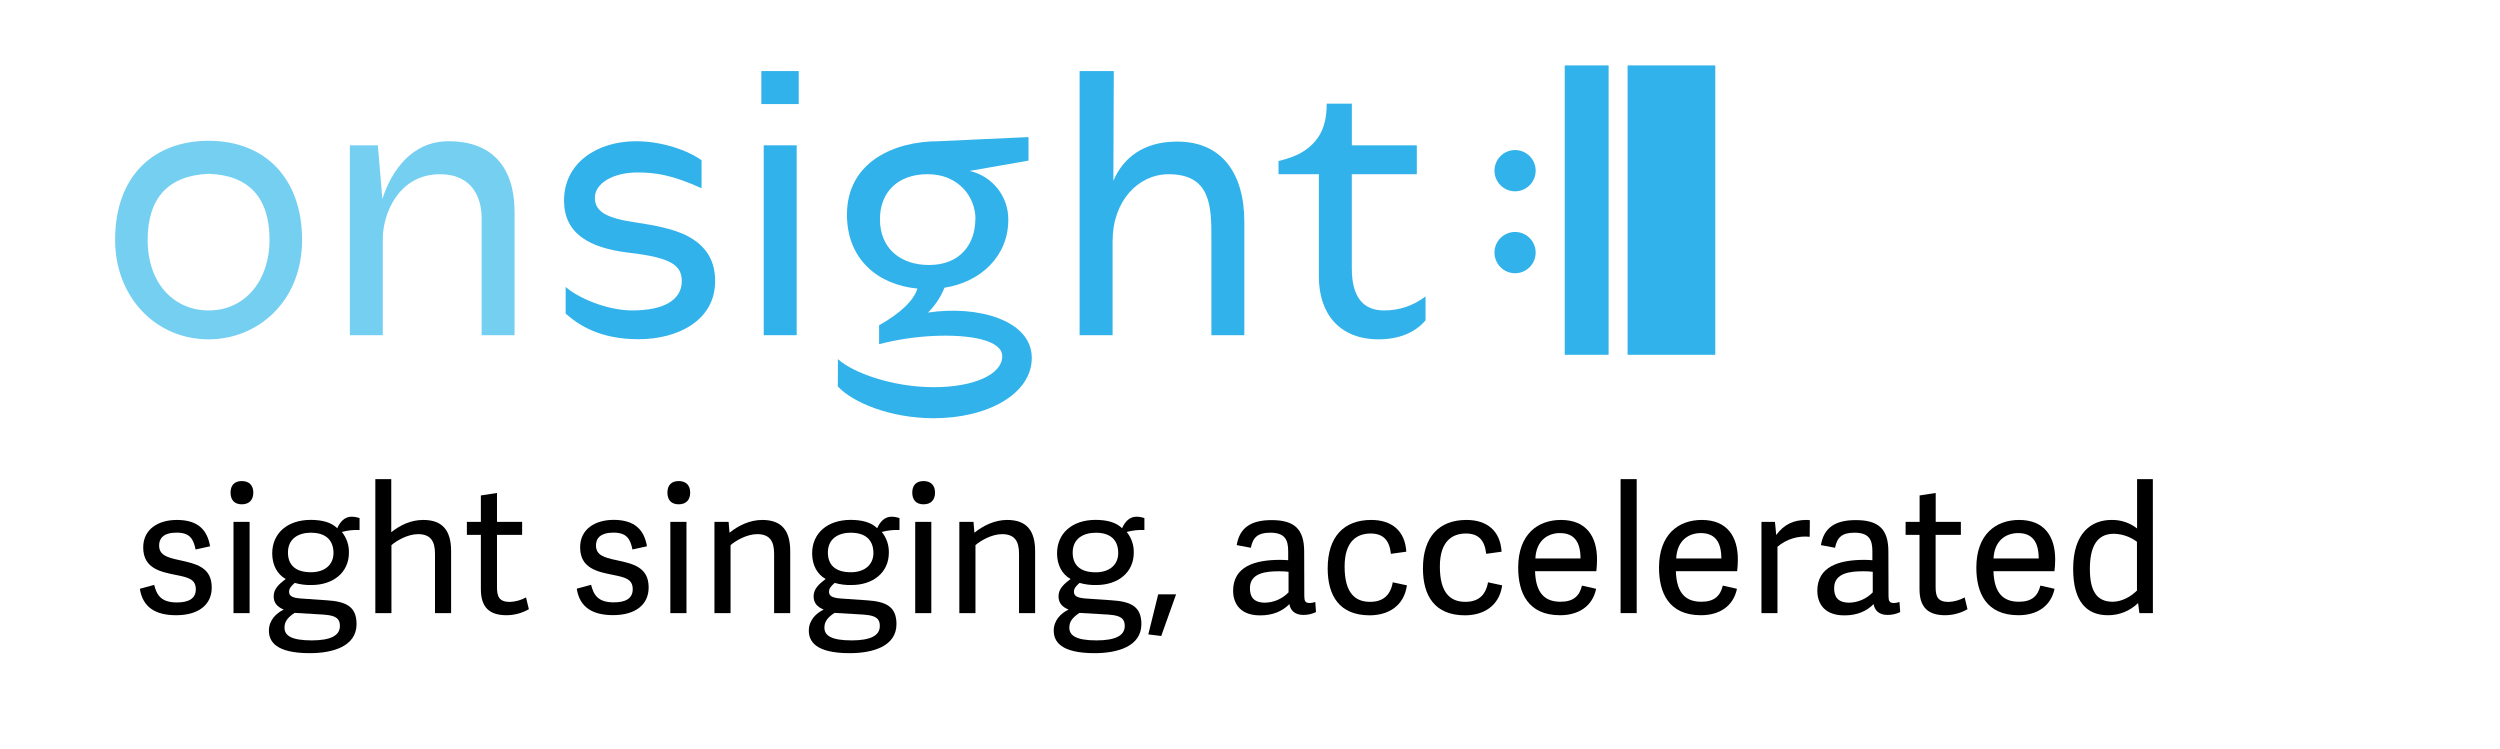
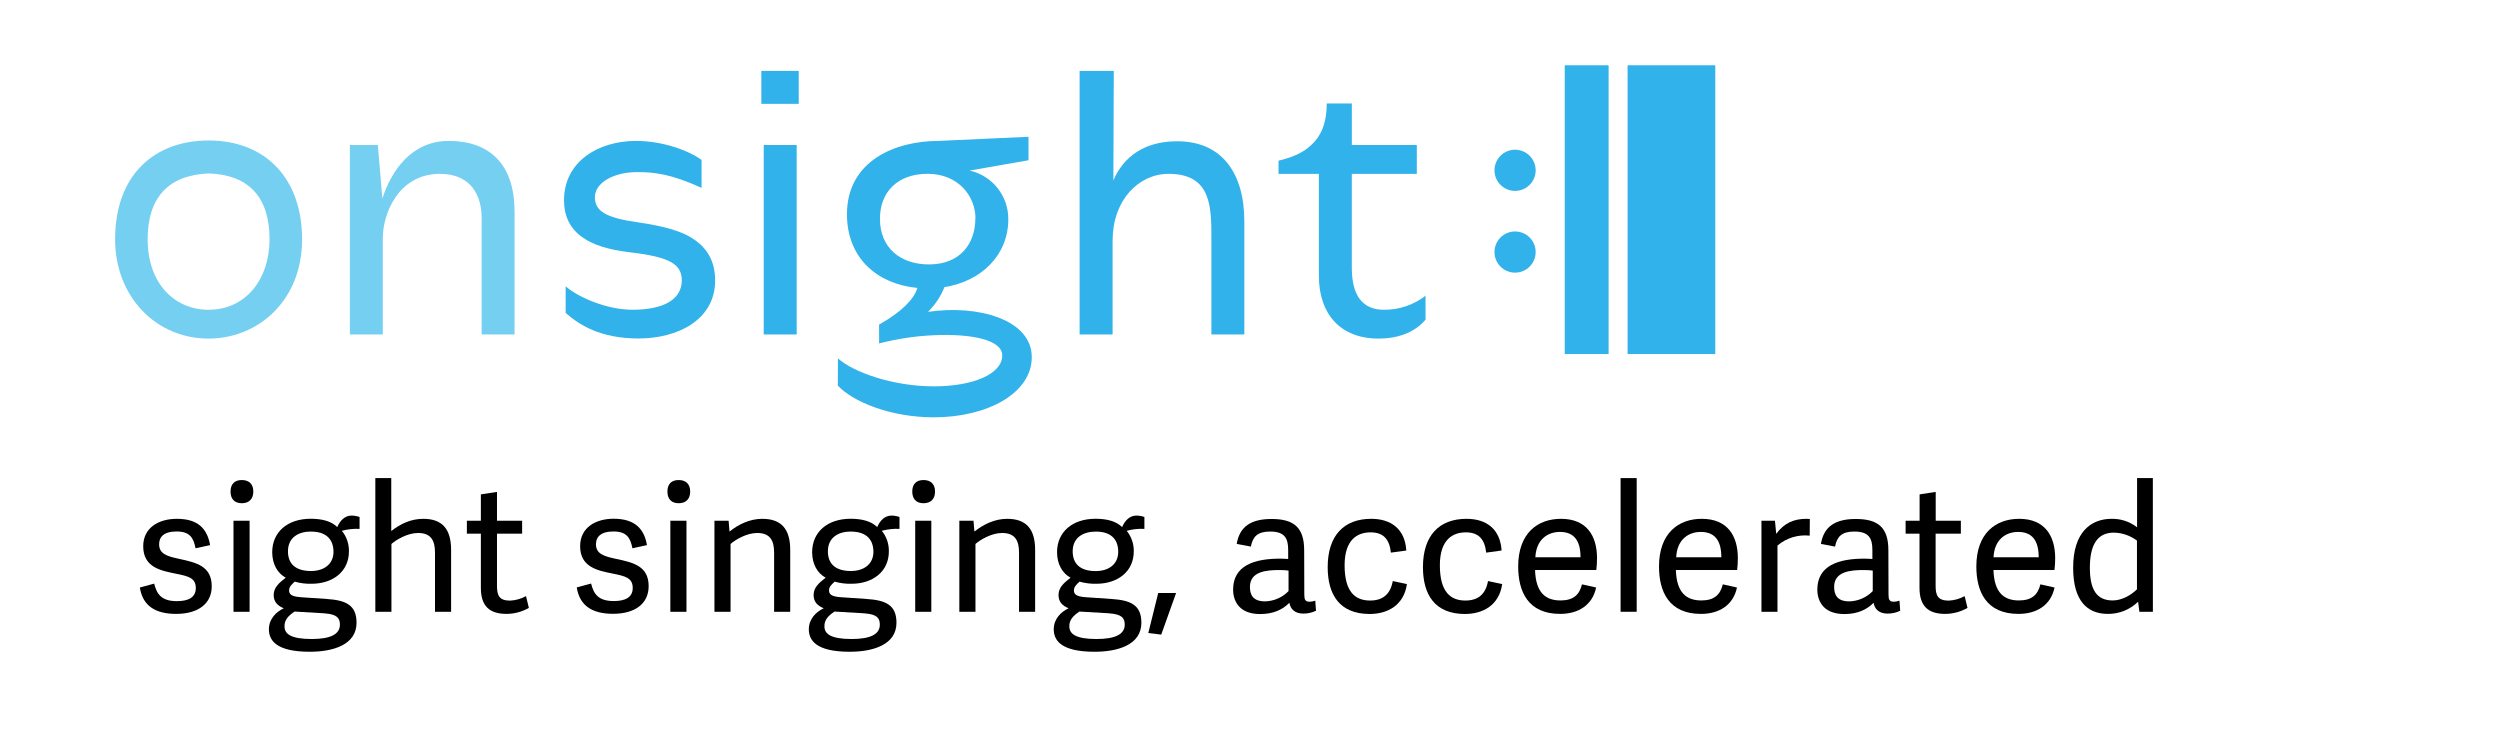
- <svg xmlns="http://www.w3.org/2000/svg" width="344" height="103" viewBox="0 0 344 103" fill="none">
-   <path opacity="0.8" d="M41.566 33.003C41.566 41.523 35.445 46.692 28.704 46.692C21.448 46.692 15.838 40.899 15.838 33.003C15.838 24.144 21.222 19.373 28.704 19.373C36.635 19.373 41.566 24.712 41.566 33.003ZM37.091 33.003C37.091 27.101 34.143 24.088 28.704 23.917C23.15 24.144 20.317 27.269 20.317 33.003C20.317 39.138 24.055 42.716 28.704 42.716C33.858 42.716 37.091 38.454 37.091 33.003Z" fill="#52C3EE" />
-   <path opacity="0.8" d="M48.14 19.997H51.993C52.219 22.498 52.39 24.939 52.613 27.381C53.853 23.52 56.642 19.432 61.738 19.432C67.403 19.432 70.803 22.669 70.803 29.198V46.123H66.272V29.993C66.272 27.198 64.97 23.973 60.55 23.973C54.77 23.973 52.672 29.54 52.672 32.832V46.123H48.14V19.997Z" fill="#52C3EE" />
-   <path d="M96.535 22.054V25.905C92.453 24.042 90.132 23.731 87.692 23.731C84.407 23.731 81.856 25.209 81.856 27.194C81.856 29.058 83.272 30.037 87.807 30.661C90.073 30.999 92.397 31.456 94.266 32.307C96.702 33.5 98.404 35.373 98.404 38.669C98.404 44.12 93.246 46.676 87.866 46.676C82.541 46.676 79.649 44.744 77.836 43.154V39.479C79.311 40.84 83.335 42.716 87.017 42.716C91.325 42.716 93.761 41.296 93.817 38.74C93.817 36.525 92.456 35.444 86.45 34.764C83.731 34.422 81.689 33.798 80.216 32.776C78.459 31.583 77.61 29.822 77.61 27.608C77.61 22.327 82.259 19.432 87.528 19.432C91.151 19.432 94.722 20.737 96.535 22.054Z" fill="#31B2EA" />
-   <path d="M109.906 14.319H104.761V9.778H109.906V14.319ZM105.089 19.997H109.624V46.123H105.089V19.997Z" fill="#31B2EA" />
-   <path d="M115.299 49.416C117.338 51.279 122.778 53.277 128.503 53.277C133.886 53.277 137.909 51.575 137.909 49.018C137.909 46.803 133.49 46.008 128.558 46.223C125.994 46.335 123.449 46.716 120.965 47.359V44.76C124.083 42.998 125.781 41.237 126.234 39.706C120.794 39.193 116.542 35.668 116.542 29.54C116.542 22.156 123.23 19.432 129.122 19.432C133.26 19.261 137.395 19.035 141.52 18.864V22.1C138.802 22.554 136.136 23.066 133.418 23.52C134.935 23.861 136.29 24.711 137.258 25.93C138.227 27.148 138.75 28.662 138.743 30.22C138.743 35.218 135.005 38.796 129.959 39.591C129.445 40.873 128.674 42.036 127.694 43.008C134.494 41.986 141.973 44.03 141.973 49.254C141.973 54.196 135.91 57.548 128.487 57.548C122.48 57.548 117.329 55.373 115.283 53.174L115.299 49.416ZM134.227 30.158C134.227 26.977 131.788 23.967 127.653 23.967C123.46 23.967 121.079 26.523 121.079 30.158C121.079 34.196 123.912 36.463 127.824 36.463C132.234 36.469 134.205 33.459 134.205 30.164L134.227 30.158Z" fill="#31B2EA" />
-   <path d="M171.219 46.123H166.688V32.891C166.688 28.518 166.688 23.973 160.799 23.973C156.664 23.973 153.093 27.608 153.093 33.174V46.123H148.553V9.781H153.258L153.199 24.887C154.615 21.535 157.507 19.606 161.53 19.491C168.104 19.264 171.219 23.865 171.219 30.509V46.123Z" fill="#31B2EA" />
-   <path d="M175.924 23.973V22.156C178.53 21.535 179.891 20.681 180.967 19.432C182.042 18.183 182.557 16.534 182.557 14.264H186.013V19.997H194.954V23.973H186.009V36.923C186.009 40.84 187.541 42.716 190.429 42.716C192.5 42.734 194.516 42.054 196.154 40.784V44.076C194.682 45.837 192.357 46.692 189.695 46.692C184.367 46.692 181.478 43.225 181.478 38.06V23.973H175.924Z" fill="#31B2EA" />
-   <path d="M28.912 75.169L26.912 75.61C26.621 74.169 26.131 73.29 24.306 73.29C22.48 73.29 21.894 74.094 21.894 75.048C21.894 76.343 22.917 76.706 24.684 77.073C26.965 77.576 29.135 78.039 29.135 80.847C29.135 83.242 27.275 84.655 24.238 84.655C21.364 84.655 19.632 83.534 19.244 81.018L21.216 80.48C21.557 81.825 22.118 82.897 24.337 82.897C25.846 82.897 26.943 82.434 26.943 81.092C26.943 79.701 25.921 79.455 24.213 79.114C22.167 78.698 19.706 78.26 19.706 75.327C19.706 72.79 21.801 71.544 24.337 71.544C27.303 71.544 28.515 72.96 28.912 75.169Z" fill="black" />
-   <path d="M33.272 69.394C32.274 69.394 31.723 68.808 31.723 67.782C31.723 66.757 32.284 66.195 33.272 66.195C34.261 66.195 34.856 66.757 34.856 67.782C34.856 68.808 34.27 69.394 33.272 69.394ZM34.345 84.363H32.129V71.811H34.345V84.363Z" fill="black" />
-   <path d="M46.405 72.684C46.795 71.783 47.452 71.097 48.379 71.097C48.753 71.101 49.124 71.167 49.476 71.292V72.929C48.655 72.891 47.834 72.981 47.04 73.197C47.689 73.995 48.034 74.999 48.013 76.029C48.013 78.862 45.748 80.499 42.871 80.499C42.09 80.522 41.31 80.423 40.559 80.207C40.218 80.518 39.778 80.89 39.778 81.403C39.778 81.915 40.045 82.257 41.387 82.353L44.967 82.599C47.552 82.77 49.061 83.406 49.061 85.873C49.061 88.948 45.773 89.876 42.63 89.876C37.95 89.876 37.001 88.264 37.001 86.77C37.001 85.354 37.999 84.379 39.022 83.891V83.866C38.17 83.524 37.658 82.962 37.658 82.058C37.658 80.984 38.439 80.35 39.316 79.667C38.17 79.045 37.457 77.763 37.457 76.15C37.457 73.389 39.527 71.535 42.769 71.535C44.322 71.544 45.577 71.861 46.405 72.684ZM44.675 84.577L40.535 84.332C39.583 84.969 39.146 85.528 39.146 86.36C39.146 87.41 39.998 88.118 42.896 88.118C45.481 88.118 46.773 87.459 46.77 86.14C46.77 85.242 46.38 84.705 44.675 84.584V84.577ZM42.816 73.296C41.086 73.296 39.623 74.1 39.623 76.029C39.623 77.666 40.575 78.741 42.791 78.741C44.62 78.741 45.89 77.766 45.89 76.079C45.872 74.206 44.7 73.305 42.8 73.305L42.816 73.296Z" fill="black" />
-   <path d="M62.072 84.363H59.856V76.185C59.856 74.448 59.236 73.498 57.516 73.498C56.078 73.498 54.519 74.43 53.862 75.01V84.363H51.646V65.928H53.837V73.228C55.055 72.277 56.493 71.544 58.248 71.544C60.904 71.544 62.072 73.01 62.072 75.84V84.363Z" fill="black" />
-   <path d="M72.772 83.826C71.837 84.364 70.778 84.65 69.7 84.655C67.36 84.655 66.167 83.583 66.167 81.067V73.594H64.242V71.811H66.167V68.174L68.386 67.832V71.811H71.845V73.594H68.386V80.775C68.386 82.093 68.677 82.826 70.187 82.826C70.956 82.787 71.706 82.575 72.381 82.204L72.772 83.826Z" fill="black" />
-   <path d="M89.022 75.169L87.026 75.61C86.731 74.169 86.245 73.29 84.419 73.29C82.594 73.29 82.005 74.094 82.005 75.048C82.005 76.343 83.028 76.706 84.794 77.073C87.085 77.564 89.254 78.026 89.254 80.835C89.254 83.229 87.395 84.643 84.357 84.643C81.481 84.643 79.751 83.521 79.361 81.005L81.335 80.468C81.676 81.813 82.237 82.885 84.453 82.885C85.966 82.885 87.063 82.422 87.063 81.08C87.063 79.688 86.037 79.443 84.332 79.101C82.287 78.685 79.826 78.247 79.826 75.315C79.826 72.777 81.921 71.532 84.453 71.532C87.404 71.544 88.644 72.96 89.022 75.169Z" fill="black" />
-   <path d="M93.386 69.394C92.385 69.394 91.836 68.808 91.836 67.782C91.836 66.757 92.394 66.195 93.386 66.195C94.378 66.195 94.97 66.757 94.97 67.782C94.97 68.808 94.384 69.394 93.386 69.394ZM94.458 84.363H92.239V71.811H94.458V84.363Z" fill="black" />
-   <path d="M108.734 84.363H106.518V76.185C106.518 74.448 105.898 73.498 104.178 73.498C102.743 73.498 101.181 74.43 100.524 75.01V84.363H98.308V71.811H100.257L100.378 73.302C101.596 72.324 103.168 71.544 104.885 71.544C107.566 71.544 108.734 73.01 108.734 75.84V84.363Z" fill="black" />
-   <path d="M120.701 72.684C121.089 71.783 121.749 71.097 122.672 71.097C123.046 71.101 123.417 71.167 123.77 71.292V72.929C122.949 72.891 122.127 72.981 121.334 73.197C121.982 73.995 122.327 74.999 122.307 76.029C122.307 78.862 120.041 80.499 117.168 80.499C116.386 80.522 115.605 80.424 114.853 80.207C114.512 80.518 114.072 80.89 114.072 81.403C114.072 81.915 114.341 82.257 115.68 82.353L119.263 82.599C121.845 82.77 123.354 83.406 123.354 85.873C123.354 88.948 120.066 89.876 116.923 89.876C112.246 89.876 111.294 88.264 111.294 86.77C111.294 85.354 112.292 84.379 113.318 83.891V83.866C112.463 83.524 111.952 82.962 111.952 82.058C111.952 80.984 112.733 80.35 113.61 79.667C112.463 79.045 111.75 77.763 111.75 76.15C111.75 73.389 113.824 71.535 117.062 71.535C118.603 71.544 119.871 71.861 120.701 72.684ZM118.969 84.577L114.828 84.332C113.876 84.969 113.439 85.528 113.439 86.36C113.439 87.41 114.292 88.118 117.193 88.118C119.776 88.118 121.066 87.459 121.064 86.14C121.064 85.242 120.676 84.705 118.969 84.584V84.577ZM117.109 73.296C115.379 73.296 113.917 74.1 113.917 76.029C113.917 77.666 114.868 78.741 117.084 78.741C118.913 78.741 120.184 77.766 120.184 76.079C120.165 74.206 118.993 73.305 117.093 73.305L117.109 73.296Z" fill="black" />
-   <path d="M127.077 69.394C126.079 69.394 125.527 68.808 125.527 67.782C125.527 66.757 126.088 66.195 127.077 66.195C128.066 66.195 128.661 66.757 128.661 67.782C128.661 68.808 128.084 69.394 127.077 69.394ZM128.149 84.363H125.933V71.811H128.149V84.363Z" fill="black" />
-   <path d="M142.434 84.363H140.218V76.185C140.218 74.448 139.599 73.498 137.878 73.498C136.44 73.498 134.881 74.43 134.224 75.01V84.363H132.005V71.811H133.954L134.078 73.302C135.296 72.324 136.868 71.544 138.585 71.544C141.266 71.544 142.434 73.01 142.434 75.84V84.363Z" fill="black" />
-   <path d="M154.398 72.684C154.789 71.783 155.446 71.097 156.373 71.097C156.747 71.101 157.117 71.167 157.47 71.292V72.929C156.649 72.891 155.827 72.981 155.034 73.197C155.683 73.995 156.028 74.999 156.007 76.029C156.007 78.862 153.741 80.499 150.865 80.499C150.083 80.522 149.302 80.423 148.55 80.207C148.209 80.518 147.772 80.89 147.772 81.403C147.772 81.915 148.038 82.257 149.38 82.353L152.96 82.599C155.545 82.77 157.055 83.406 157.055 85.873C157.055 88.948 153.766 89.876 150.623 89.876C145.943 89.876 144.995 88.264 144.995 86.77C144.995 85.354 145.993 84.379 147.015 83.891V83.866C146.163 83.524 145.652 82.962 145.652 82.058C145.652 80.984 146.433 80.35 147.31 79.667C146.163 79.045 145.45 77.763 145.45 76.15C145.45 73.389 147.521 71.535 150.763 71.535C152.303 71.544 153.571 71.861 154.398 72.684ZM152.669 84.577L148.528 84.332C147.576 84.969 147.139 85.528 147.139 86.36C147.139 87.41 147.992 88.118 150.89 88.118C153.473 88.118 154.764 87.459 154.764 86.14C154.764 85.242 154.374 84.705 152.669 84.584V84.577ZM150.794 73.305C149.064 73.305 147.601 74.11 147.601 76.039C147.601 77.675 148.55 78.75 150.769 78.75C152.594 78.75 153.868 77.775 153.868 76.088C153.862 74.206 152.694 73.305 150.794 73.305Z" fill="black" />
-   <path d="M159.37 81.776H161.831L159.785 87.513L158.006 87.292L159.37 81.776Z" fill="black" />
-   <path d="M179.473 82.002C179.473 82.686 179.594 82.978 180.226 82.978C180.484 82.967 180.739 82.918 180.982 82.832L181.081 84.223C180.54 84.482 179.948 84.616 179.349 84.615C178.109 84.615 177.548 83.931 177.424 83.124C176.451 84.102 175.158 84.677 173.395 84.677C170.227 84.677 169.675 82.531 169.675 81.31C169.675 77.964 172.626 77.036 176.156 77.036C176.547 77.036 176.913 77.061 177.254 77.085V75.862C177.254 74.277 176.817 73.299 174.774 73.299C173.045 73.299 172.387 73.982 172.118 75.374L170.171 75.007C170.559 72.665 172.071 71.566 174.969 71.566C178.069 71.566 179.454 72.762 179.454 75.886L179.473 82.002ZM177.303 78.679C176.882 78.628 176.459 78.604 176.035 78.607C174.306 78.607 171.991 78.778 171.991 80.928C171.991 82.002 172.381 82.928 174.086 82.928C175.302 82.896 176.457 82.387 177.303 81.512V78.679Z" fill="black" />
-   <path d="M182.69 78.21C182.69 73.839 184.931 71.544 188.684 71.544C191.474 71.544 193.333 73.01 193.507 75.914L191.387 76.206C191.192 74.343 190.339 73.411 188.597 73.411C186.794 73.411 185.018 74.389 185.018 77.955C185.018 81.683 186.527 82.813 188.526 82.813C190.231 82.813 191.316 81.984 191.644 80.126L193.594 80.543C193.178 83.447 190.962 84.668 188.452 84.668C184.299 84.655 182.69 81.971 182.69 78.21Z" fill="black" />
-   <path d="M195.797 78.21C195.797 73.839 198.041 71.544 201.792 71.544C204.581 71.544 206.441 73.01 206.618 75.914L204.498 76.206C204.302 74.343 203.45 73.411 201.708 73.411C199.904 73.411 198.125 74.389 198.125 77.955C198.125 81.683 199.638 82.813 201.634 82.813C203.342 82.813 204.423 81.984 204.752 80.126L206.701 80.543C206.289 83.447 204.07 84.668 201.562 84.668C197.406 84.655 195.797 81.971 195.797 78.21Z" fill="black" />
-   <path d="M208.902 78.114C208.902 73.523 211.583 71.544 214.791 71.544C218.302 71.544 219.75 73.864 219.75 76.964C219.751 77.511 219.718 78.058 219.654 78.601H211.223C211.319 81.8 212.733 82.801 214.732 82.801C216.511 82.801 217.339 81.996 217.679 80.58L219.629 81.018C219.118 83.459 217.168 84.655 214.67 84.655C210.247 84.655 208.902 81.555 208.902 78.114ZM217.478 76.843C217.478 74.597 216.626 73.352 214.651 73.352C212.996 73.352 211.388 74.352 211.267 76.843H217.478Z" fill="black" />
-   <path d="M225.208 84.363H222.992V65.928H225.208V84.363Z" fill="black" />
-   <path d="M228.28 78.114C228.28 73.523 230.961 71.544 234.168 71.544C237.68 71.544 239.128 73.864 239.128 76.964C239.128 77.511 239.096 78.058 239.031 78.601H230.601C230.697 81.8 232.11 82.801 234.11 82.801C235.889 82.801 236.716 81.996 237.057 80.58L239.007 81.018C238.495 83.459 236.546 84.655 234.048 84.655C229.618 84.655 228.28 81.555 228.28 78.114ZM236.856 76.843C236.856 74.597 236.003 73.352 234.029 73.352C232.374 73.352 230.765 74.352 230.644 76.843H236.856Z" fill="black" />
-   <path d="M249.015 73.864C248.222 73.777 247.419 73.854 246.656 74.089C245.894 74.324 245.187 74.713 244.579 75.231V84.363H242.376V71.811H244.235L244.406 73.619C245.5 72.131 246.817 71.544 248.571 71.544C248.726 71.542 248.88 71.55 249.033 71.569L249.015 73.864Z" fill="black" />
-   <path d="M259.86 82.002C259.86 82.686 259.981 82.978 260.613 82.978C260.871 82.967 261.126 82.918 261.369 82.832L261.468 84.223C260.927 84.482 260.335 84.616 259.736 84.615C258.496 84.615 257.935 83.931 257.811 83.124C256.838 84.102 255.545 84.677 253.782 84.677C250.614 84.677 250.062 82.531 250.062 81.31C250.062 77.964 253.013 77.036 256.543 77.036C256.934 77.036 257.3 77.061 257.64 77.085V75.862C257.64 74.277 257.203 73.299 255.161 73.299C253.431 73.299 252.774 73.982 252.505 75.374L250.558 75.007C250.946 72.665 252.458 71.566 255.356 71.566C258.456 71.566 259.841 72.762 259.841 75.886L259.86 82.002ZM257.69 78.679C257.269 78.628 256.846 78.604 256.422 78.607C254.693 78.607 252.378 78.778 252.378 80.928C252.378 82.002 252.768 82.928 254.473 82.928C255.689 82.896 256.844 82.387 257.69 81.512V78.679Z" fill="black" />
-   <path d="M270.726 83.826C269.793 84.365 268.735 84.65 267.658 84.655C265.318 84.655 264.125 83.583 264.125 81.067V73.594H262.212V71.811H264.137V68.174L266.353 67.832V71.811H269.815V73.594H266.341V80.775C266.341 82.093 266.635 82.826 268.144 82.826C268.912 82.787 269.662 82.575 270.336 82.204L270.726 83.826Z" fill="black" />
-   <path d="M271.944 78.114C271.944 73.523 274.625 71.544 277.833 71.544C281.342 71.544 282.792 73.864 282.792 76.964C282.793 77.511 282.76 78.058 282.693 78.601H274.3C274.399 81.8 275.812 82.801 277.808 82.801C279.588 82.801 280.415 81.996 280.756 80.58L282.706 81.018C282.194 83.459 280.245 84.655 277.746 84.655C273.286 84.655 271.944 81.555 271.944 78.114ZM280.524 76.843C280.524 74.597 279.668 73.352 277.697 73.352C276.039 73.352 274.43 74.352 274.309 76.843H280.524Z" fill="black" />
-   <path d="M296.238 84.363H294.378L294.208 83.021L294.183 82.996C293.075 84.075 291.587 84.672 290.042 84.655C287.19 84.655 285.266 82.85 285.266 78.284C285.266 73.314 287.776 71.544 290.553 71.544C291.823 71.518 293.062 71.932 294.062 72.715V65.928H296.232L296.238 84.363ZM294.046 74.548C293.124 73.855 292.007 73.47 290.854 73.448C288.443 73.448 287.566 75.377 287.566 78.284C287.566 81.335 288.514 82.801 290.708 82.801C292.001 82.801 293.265 82.043 294.046 81.263V74.548Z" fill="black" />
-   <path d="M208.474 26.325C210.039 26.325 211.307 25.054 211.307 23.486C211.307 21.918 210.039 20.647 208.474 20.647C206.91 20.647 205.641 21.918 205.641 23.486C205.641 25.054 206.91 26.325 208.474 26.325Z" fill="#31B2EA" />
-   <path d="M208.474 37.597C210.039 37.597 211.307 36.326 211.307 34.758C211.307 33.19 210.039 31.919 208.474 31.919C206.91 31.919 205.641 33.19 205.641 34.758C205.641 36.326 206.91 37.597 208.474 37.597Z" fill="#31B2EA" />
-   <path d="M236.022 9.002H223.956V48.819H236.022V9.002Z" fill="#31B2EA" />
-   <path d="M221.343 9.002H215.308V48.819H221.343V9.002Z" fill="#31B2EA" />
+ <svg xmlns="http://www.w3.org/2000/svg" id="Layer_1" data-name="Layer 1" viewBox="0 0 1109.88 331.6">
+   <defs>
+     <style>.cls-1{fill:#52c3ee;opacity:0.8;}.cls-2{fill:#31b2ea;}</style>
+   </defs>
+   <path class="cls-1" d="M134.11,106.25c0,27.43-19.75,44.07-41.5,44.07-23.41,0-41.51-18.65-41.51-44.07,0-28.52,17.37-43.88,41.51-43.88C118.2,62.37,134.11,79.56,134.11,106.25Zm-14.44,0c0-19-9.51-28.7-27.06-29.25-17.92.73-27.06,10.79-27.06,29.25,0,19.75,12.06,31.27,27.06,31.27C109.24,137.52,119.67,123.8,119.67,106.25Z" />
+   <path class="cls-1" d="M155.32,64.38h12.43c.73,8.05,1.28,15.91,2,23.77,4-12.43,13-25.59,29.44-25.59,18.28,0,29.25,10.42,29.25,31.44v54.49H213.82V96.56c0-9-4.2-19.38-18.46-19.38-18.65,0-25.42,17.92-25.42,28.52v42.79H155.32Z" />
+   <path class="cls-2" d="M311.46,71V83.4c-13.17-6-20.66-7-28.53-7-10.6,0-18.83,4.76-18.83,11.15,0,6,4.57,9.15,19.2,11.16,7.31,1.09,14.81,2.56,20.84,5.3,7.86,3.84,13.35,9.87,13.35,20.48,0,17.55-16.64,25.78-34,25.78-17.18,0-26.51-6.22-32.36-11.34V127.1c4.76,4.38,17.74,10.42,29.62,10.42,13.9,0,21.76-4.57,21.94-12.8,0-7.13-4.39-10.61-23.77-12.8-8.77-1.1-15.36-3.11-20.11-6.4-5.67-3.84-8.41-9.51-8.41-16.64,0-17,15-26.32,32-26.32C294.09,62.56,305.61,66.76,311.46,71Z" />
+   <path class="cls-2" d="M354.6,46.1H338V31.48H354.6ZM339.06,64.38h14.63v84.11H339.06Z" />
+   <path class="cls-2" d="M372,159.09c6.58,6,24.13,12.43,42.6,12.43,17.37,0,30.35-5.48,30.35-13.71,0-7.13-14.26-9.69-30.17-9a118.65,118.65,0,0,0-24.5,3.66V144.1c10.06-5.67,15.54-11.34,17-16.27-17.55-1.65-31.27-13-31.27-32.73,0-23.77,21.58-32.54,40.59-32.54,13.35-.55,26.69-1.28,40-1.83V71.15c-8.77,1.46-17.37,3.11-26.14,4.57a22,22,0,0,1,17.18,21.57c0,16.09-12.06,27.61-28.34,30.17a32.59,32.59,0,0,1-7.31,11c21.94-3.29,46.07,3.29,46.07,20.11,0,15.91-19.56,26.7-43.51,26.7-19.38,0-36-7-42.6-14.08Zm61.07-62c0-10.24-7.87-19.93-21.21-19.93-13.53,0-21.21,8.23-21.21,19.93,0,13,9.14,20.3,21.76,20.3C426.64,117.41,433,107.72,433,97.11Z" />
+   <path class="cls-2" d="M552.42,148.49H537.8v-42.6c0-14.08,0-28.71-19-28.71-13.34,0-24.86,11.7-24.86,29.62v41.69H479.29v-117h15.18l-.19,48.63c4.57-10.79,13.9-17,26.88-17.37,21.21-.73,31.26,14.08,31.26,35.47Z" />
+   <path class="cls-2" d="M567.6,77.18V71.33c8.41-2,12.8-4.75,16.27-8.77S589,53.23,589,45.92h11.15V64.38H629v12.8H600.14v41.69c0,12.61,4.94,18.65,14.26,18.65a29.75,29.75,0,0,0,18.47-6.22v10.6c-4.75,5.67-12.25,8.42-20.84,8.42-17.19,0-26.51-11.16-26.51-27.79V77.18Z" />
+   <path d="M93.28,242l-6.45,1.42c-.94-4.64-2.52-7.47-8.41-7.47s-7.78,2.59-7.78,5.66c0,4.17,3.3,5.34,9,6.52C87,249.75,94,251.24,94,260.28c0,7.71-6,12.26-15.8,12.26-9.27,0-14.86-3.61-16.11-11.71l6.36-1.73c1.1,4.33,2.91,7.78,10.07,7.78,4.87,0,8.41-1.49,8.41-5.81,0-4.48-3.3-5.27-8.81-6.37-6.6-1.34-14.54-2.75-14.54-12.19,0-8.17,6.76-12.18,14.94-12.18C88.09,230.33,92,234.89,93.28,242Z" />
+   <path d="M107.35,223.41c-3.22,0-5-1.89-5-5.19s1.81-5.11,5-5.11,5.11,1.81,5.11,5.11S110.57,223.41,107.35,223.41Zm3.46,48.19h-7.15V231.19h7.15Z" />
+   <path d="M149.72,234c1.26-2.9,3.38-5.11,6.37-5.11a10.9,10.9,0,0,1,3.54.63v5.27a25.58,25.58,0,0,0-7.86.86,14,14,0,0,1,3.14,9.12c0,9.12-7.31,14.39-16.59,14.39a24.45,24.45,0,0,1-7.46-.94c-1.1,1-2.52,2.2-2.52,3.85s.86,2.75,5.19,3.06l11.55.79c8.34.55,13.21,2.6,13.21,10.54,0,9.9-10.61,12.89-20.75,12.89-15.1,0-18.16-5.19-18.16-10,0-4.56,3.22-7.7,6.52-9.27V270c-2.75-1.1-4.4-2.91-4.4-5.82,0-3.46,2.52-5.5,5.35-7.7-3.7-2-6-6.13-6-11.32,0-8.89,6.68-14.86,17.14-14.86C143,230.33,147.05,231.35,149.72,234Zm-5.58,38.29-13.36-.79c-3.07,2.05-4.48,3.85-4.48,6.53,0,3.38,2.75,5.66,12.1,5.66q12.51,0,12.5-6.37C150.9,274.43,149.64,272.7,144.14,272.31Zm-6-36.32c-5.58,0-10.3,2.59-10.3,8.8,0,5.27,3.07,8.73,10.22,8.73,5.9,0,10-3.14,10-8.57C148,238.9,144.22,236,138.09,236Z" />
+   <path d="M200.27,271.6h-7.15V245.27c0-5.59-2-8.65-7.55-8.65-4.64,0-9.67,3-11.79,4.87V271.6h-7.15V212.25h7.07v23.5c3.93-3.06,8.57-5.42,14.23-5.42,8.57,0,12.34,4.72,12.34,13.83Z" />
+   <path d="M234.79,269.87a20.06,20.06,0,0,1-9.91,2.67c-7.55,0-11.4-3.45-11.4-11.55V236.93h-6.21v-5.74h6.21V219.48l7.16-1.1v12.81H231.8v5.74H220.64v23.12c0,4.24.94,6.6,5.81,6.6a16.46,16.46,0,0,0,7.08-2Z" />
+   <path d="M287.22,242l-6.44,1.42c-.95-4.64-2.52-7.47-8.41-7.47s-7.79,2.59-7.79,5.66c0,4.17,3.3,5.34,9,6.52,7.39,1.58,14.39,3.07,14.39,12.11,0,7.71-6,12.26-15.8,12.26-9.28,0-14.86-3.61-16.12-11.71l6.37-1.73c1.1,4.33,2.91,7.78,10.06,7.78,4.88,0,8.42-1.49,8.42-5.81,0-4.48-3.31-5.27-8.81-6.37-6.6-1.34-14.54-2.75-14.54-12.19,0-8.17,6.76-12.18,14.93-12.18C282,230.33,286,234.89,287.22,242Z" />
+   <path d="M301.3,223.41c-3.23,0-5-1.89-5-5.19s1.8-5.11,5-5.11,5.11,1.81,5.11,5.11S304.52,223.41,301.3,223.41Zm3.46,48.19H297.6V231.19h7.16Z" />
+   <path d="M350.82,271.6h-7.15V245.27c0-5.59-2-8.65-7.55-8.65-4.63,0-9.67,3-11.79,4.87V271.6h-7.15V231.19h6.29l.39,4.8c3.93-3.15,9-5.66,14.54-5.66,8.65,0,12.42,4.72,12.42,13.83Z" />
+   <path d="M389.43,234c1.25-2.9,3.38-5.11,6.36-5.11a10.9,10.9,0,0,1,3.54.63v5.27a25.58,25.58,0,0,0-7.86.86,14,14,0,0,1,3.14,9.12c0,9.12-7.31,14.39-16.58,14.39a24.47,24.47,0,0,1-7.47-.94c-1.1,1-2.52,2.2-2.52,3.85s.87,2.75,5.19,3.06l11.56.79c8.33.55,13.2,2.6,13.2,10.54,0,9.9-10.61,12.89-20.75,12.89-15.09,0-18.16-5.19-18.16-10,0-4.56,3.22-7.7,6.53-9.27V270c-2.76-1.1-4.41-2.91-4.41-5.82,0-3.46,2.52-5.5,5.35-7.7-3.7-2-6-6.13-6-11.32,0-8.89,6.69-14.86,17.14-14.86C382.66,230.33,386.75,231.35,389.43,234Zm-5.59,38.29-13.36-.79c-3.07,2.05-4.48,3.85-4.48,6.53,0,3.38,2.75,5.66,12.11,5.66q12.5,0,12.49-6.37C390.6,274.43,389.35,272.7,383.84,272.31Zm-6-36.32c-5.58,0-10.3,2.59-10.3,8.8,0,5.27,3.07,8.73,10.22,8.73,5.9,0,10-3.14,10-8.57C387.7,238.9,383.92,236,377.79,236Z" />
+   <path d="M410,223.41c-3.22,0-5-1.89-5-5.19s1.81-5.11,5-5.11,5.11,1.81,5.11,5.11S413.25,223.41,410,223.41Zm3.46,48.19h-7.15V231.19h7.15Z" />
+   <path d="M459.55,271.6H452.4V245.27c0-5.59-2-8.65-7.55-8.65-4.64,0-9.67,3-11.79,4.87V271.6H425.9V231.19h6.29l.4,4.8c3.93-3.15,9-5.66,14.54-5.66,8.65,0,12.42,4.72,12.42,13.83Z" />
+   <path d="M498.15,234c1.26-2.9,3.38-5.11,6.37-5.11a10.9,10.9,0,0,1,3.54.63v5.27a25.58,25.58,0,0,0-7.86.86,14,14,0,0,1,3.14,9.12c0,9.12-7.31,14.39-16.59,14.39a24.56,24.56,0,0,1-7.47-.94c-1.1,1-2.51,2.2-2.51,3.85s.86,2.75,5.19,3.06l11.55.79c8.34.55,13.21,2.6,13.21,10.54,0,9.9-10.61,12.89-20.75,12.89-15.1,0-18.16-5.19-18.16-10,0-4.56,3.22-7.7,6.52-9.27V270c-2.75-1.1-4.4-2.91-4.4-5.82,0-3.46,2.52-5.5,5.35-7.7-3.7-2-6-6.13-6-11.32,0-8.89,6.68-14.86,17.14-14.86C491.39,230.33,495.48,231.35,498.15,234Zm-5.58,38.29-13.36-.79c-3.07,2.05-4.48,3.85-4.48,6.53,0,3.38,2.75,5.66,12.1,5.66q12.5,0,12.5-6.37C499.33,274.43,498.07,272.7,492.57,272.31ZM486.52,236c-5.58,0-10.3,2.59-10.3,8.8,0,5.27,3.06,8.73,10.22,8.73,5.89,0,10-3.14,10-8.57C496.42,238.9,492.65,236,486.52,236Z" />
+   <path d="M514.19,263.27h7.94l-6.6,18.47-5.74-.71Z" />
+   <path d="M579.05,264c0,2.2.39,3.14,2.43,3.14a8.32,8.32,0,0,0,2.44-.47l.32,4.48a12.93,12.93,0,0,1-5.59,1.26c-4,0-5.81-2.2-6.21-4.8-3.14,3.15-7.31,5-13,5-10.22,0-12-6.91-12-10.84,0-10.77,9.52-13.76,20.91-13.76,1.26,0,2.44.08,3.54.16v-3.94c0-5.1-1.41-8.25-8-8.25-5.58,0-7.7,2.2-8.57,6.68l-6.28-1.18c1.25-7.54,6.13-11.08,15.48-11.08,10,0,14.47,3.85,14.47,13.91Zm-7-10.7a32.35,32.35,0,0,0-4.09-.23c-5.58,0-13.05.55-13.05,7.47,0,3.46,1.26,6.44,6.76,6.44a15,15,0,0,0,10.38-4.56Z" />
+   <path d="M589.43,251.79c0-14.07,7.23-21.46,19.34-21.46,9,0,15,4.72,15.56,14.07l-6.84.94c-.63-6-3.38-9-9-9-5.82,0-11.55,3.15-11.55,14.63,0,12,4.87,15.64,11.32,15.64,5.5,0,9-2.67,10.06-8.65l6.29,1.34c-1.34,9.35-8.49,13.28-16.59,13.28C594.62,272.54,589.43,263.9,589.43,251.79Z" />
+   <path d="M631.72,251.79c0-14.07,7.24-21.46,19.34-21.46,9,0,15,4.72,15.57,14.07l-6.84.94c-.63-6-3.38-9-9-9-5.82,0-11.56,3.15-11.56,14.63,0,12,4.88,15.64,11.32,15.64,5.51,0,9-2.67,10.06-8.65l6.29,1.34c-1.33,9.35-8.49,13.28-16.58,13.28C636.91,272.54,631.72,263.9,631.72,251.79Z" />
+   <path d="M674,251.48c0-14.78,8.65-21.15,19-21.15,11.33,0,16,7.47,16,17.45a44,44,0,0,1-.31,5.27h-27.2c.31,10.3,4.87,13.52,11.32,13.52,5.74,0,8.41-2.59,9.51-7.15l6.29,1.41c-1.65,7.86-7.94,11.71-16,11.71C678.34,272.54,674,262.56,674,251.48Zm27.67-4.09c0-7.23-2.75-11.24-9.12-11.24-5.34,0-10.53,3.22-10.92,11.24Z" />
+   <path d="M726.61,271.6h-7.15V212.25h7.15Z" />
+   <path d="M736.52,251.48c0-14.78,8.65-21.15,19-21.15,11.33,0,16,7.47,16,17.45a44,44,0,0,1-.31,5.27h-27.2c.31,10.3,4.87,13.52,11.32,13.52,5.74,0,8.41-2.59,9.51-7.15l6.29,1.41c-1.65,7.86-7.94,11.71-16,11.71C740.84,272.54,736.52,262.56,736.52,251.48Zm27.67-4.09c0-7.23-2.75-11.24-9.12-11.24-5.34,0-10.53,3.22-10.92,11.24Z" />
+   <path d="M803.42,237.8a18.9,18.9,0,0,0-14.31,4.4v29.4H782V231.19h6l.55,5.82c3.53-4.79,7.78-6.68,13.44-6.68a10.92,10.92,0,0,1,1.49.08Z" />
+   <path d="M838.41,264c0,2.2.39,3.14,2.43,3.14a8.32,8.32,0,0,0,2.44-.47l.32,4.48a12.93,12.93,0,0,1-5.59,1.26c-4,0-5.81-2.2-6.21-4.8-3.14,3.15-7.31,5-13,5-10.22,0-12-6.91-12-10.84,0-10.77,9.52-13.76,20.91-13.76,1.26,0,2.44.08,3.54.16v-3.94c0-5.1-1.41-8.25-8-8.25-5.58,0-7.7,2.2-8.57,6.68l-6.28-1.18c1.25-7.54,6.13-11.08,15.48-11.08,10,0,14.47,3.85,14.47,13.91Zm-7-10.7a32.35,32.35,0,0,0-4.09-.23c-5.58,0-13.05.55-13.05,7.47,0,3.46,1.26,6.44,6.76,6.44a15,15,0,0,0,10.38-4.56Z" />
+   <path d="M873.47,269.87a20,20,0,0,1-9.9,2.67c-7.55,0-11.4-3.45-11.4-11.55V236.93H846v-5.74h6.21V219.48l7.15-1.1v12.81h11.17v5.74H859.32v23.12c0,4.24.95,6.6,5.82,6.6a16.38,16.38,0,0,0,7.07-2Z" />
+   <path d="M877.4,251.48c0-14.78,8.65-21.15,19-21.15,11.32,0,16,7.47,16,17.45a42.15,42.15,0,0,1-.32,5.27H885c.32,10.3,4.88,13.52,11.32,13.52,5.74,0,8.41-2.59,9.51-7.15l6.29,1.41c-1.65,7.86-7.94,11.71-16,11.71C881.73,272.54,877.4,262.56,877.4,251.48Zm27.68-4.09c0-7.23-2.76-11.24-9.12-11.24-5.35,0-10.54,3.22-10.93,11.24Z" />
+   <path d="M955.78,271.6h-6l-.55-4.32-.08-.08a18.88,18.88,0,0,1-13.36,5.34c-9.2,0-15.41-5.81-15.41-20.51,0-16,8.1-21.7,17.06-21.7a17.8,17.8,0,0,1,11.32,3.77V212.25h7ZM948.71,240a17.73,17.73,0,0,0-10.3-3.54c-7.78,0-10.61,6.21-10.61,15.57,0,9.82,3.06,14.54,10.14,14.54,4.17,0,8.25-2.44,10.77-4.95Z" />
+   <circle class="cls-2" cx="672.62" cy="75.61" r="9.14" />
+   <circle class="cls-2" cx="672.62" cy="111.9" r="9.14" />
+   <rect class="cls-2" x="722.57" y="28.98" width="38.93" height="128.19" />
+   <rect class="cls-2" x="694.67" y="28.98" width="19.47" height="128.19" />
</svg>
